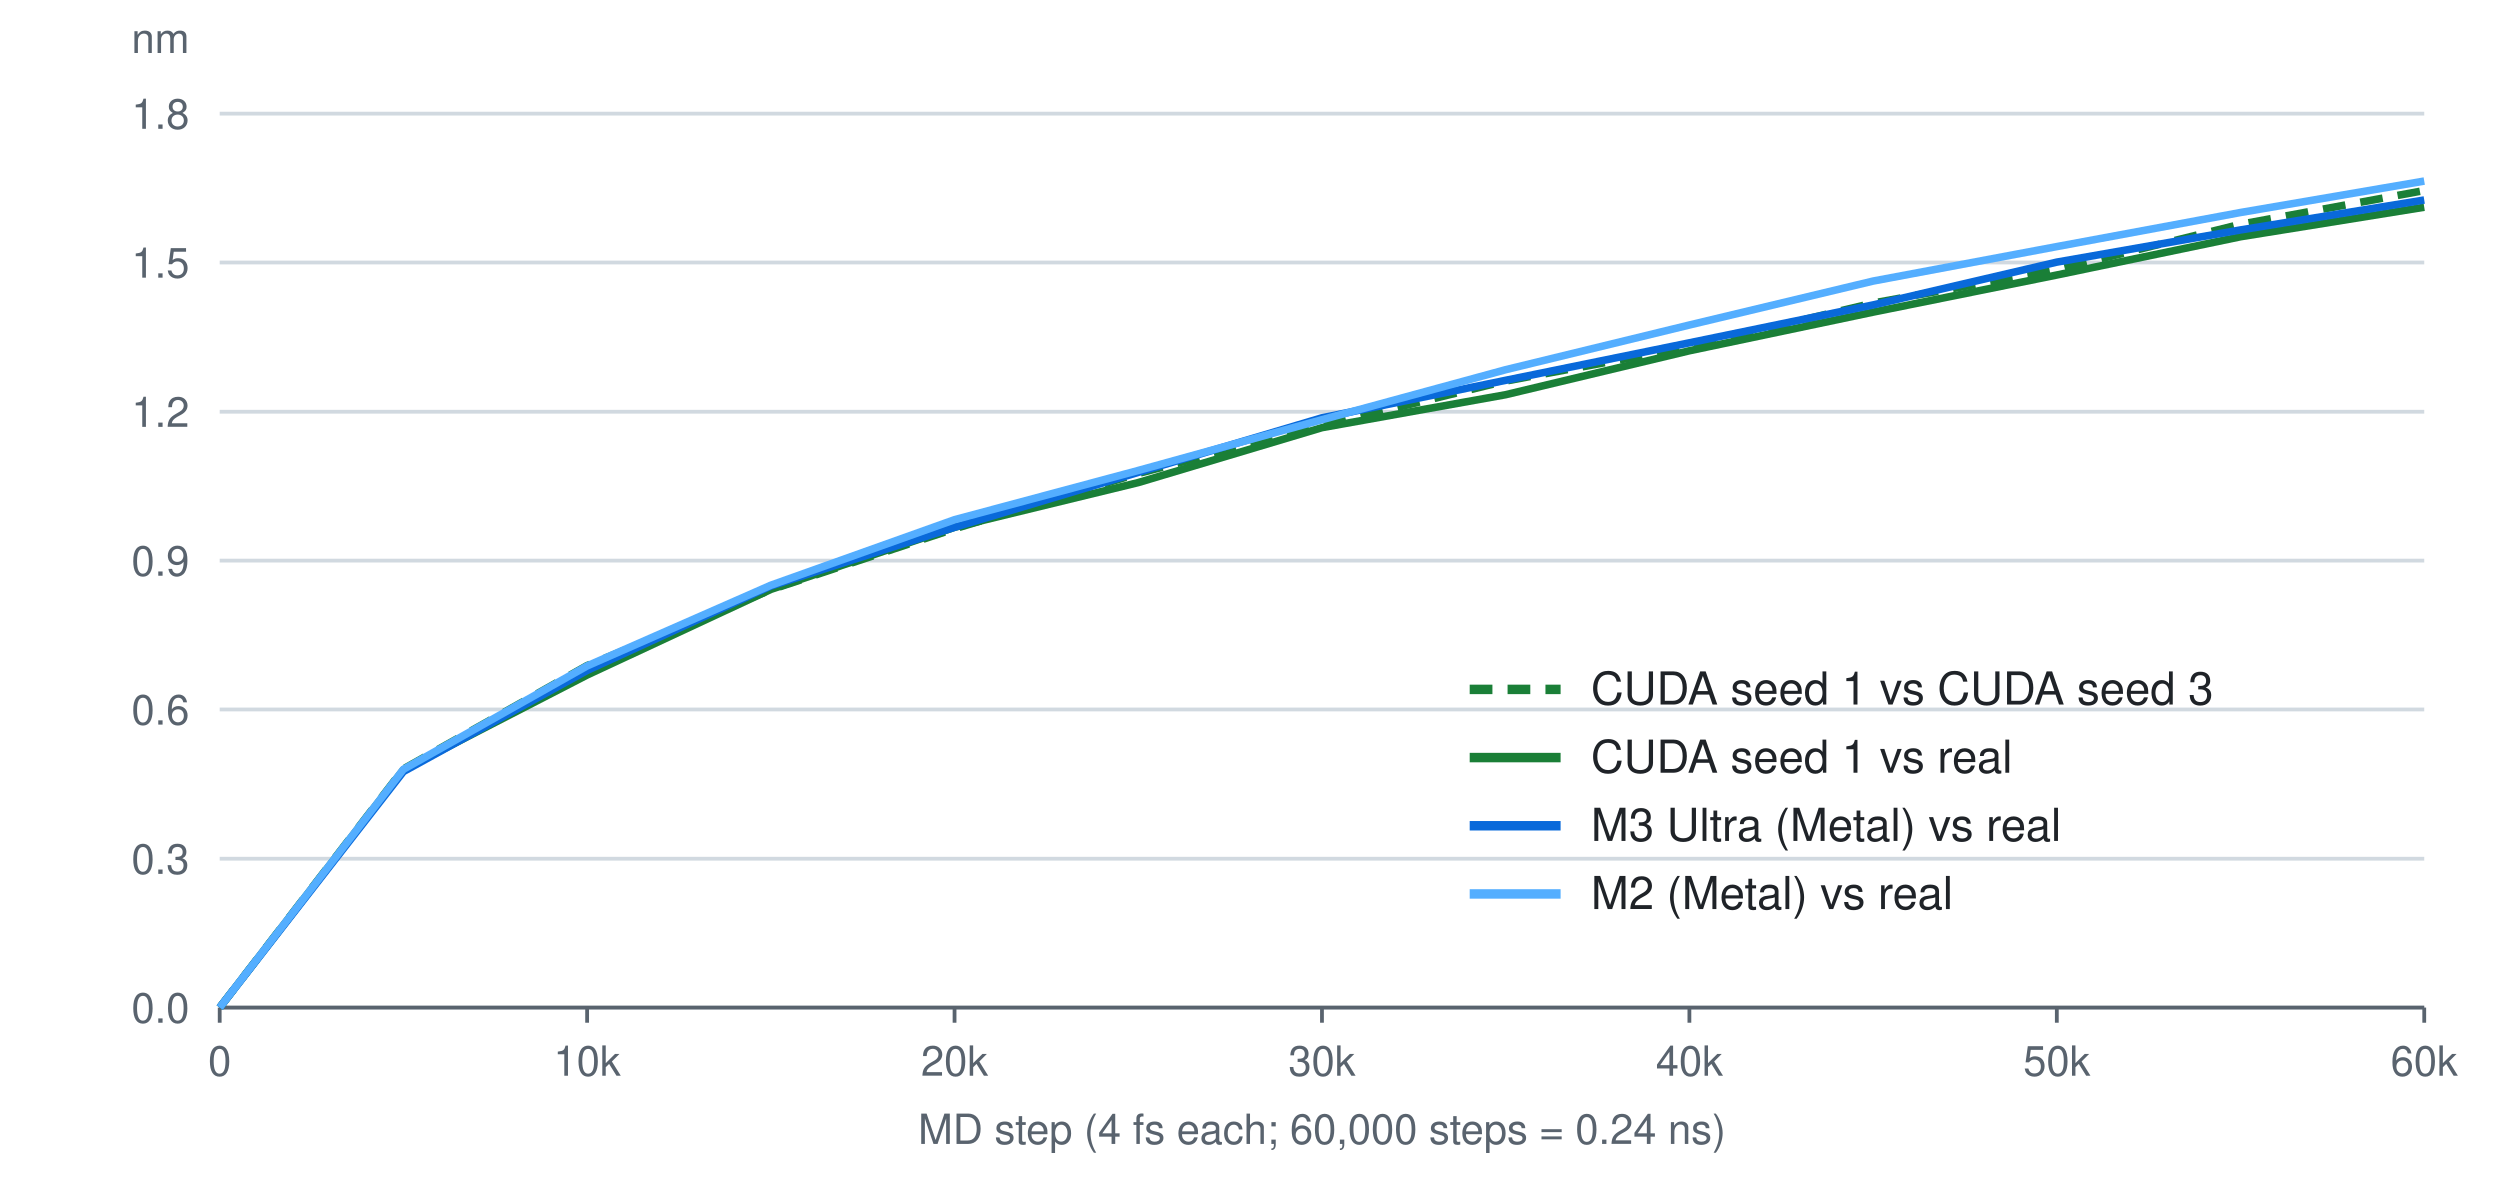
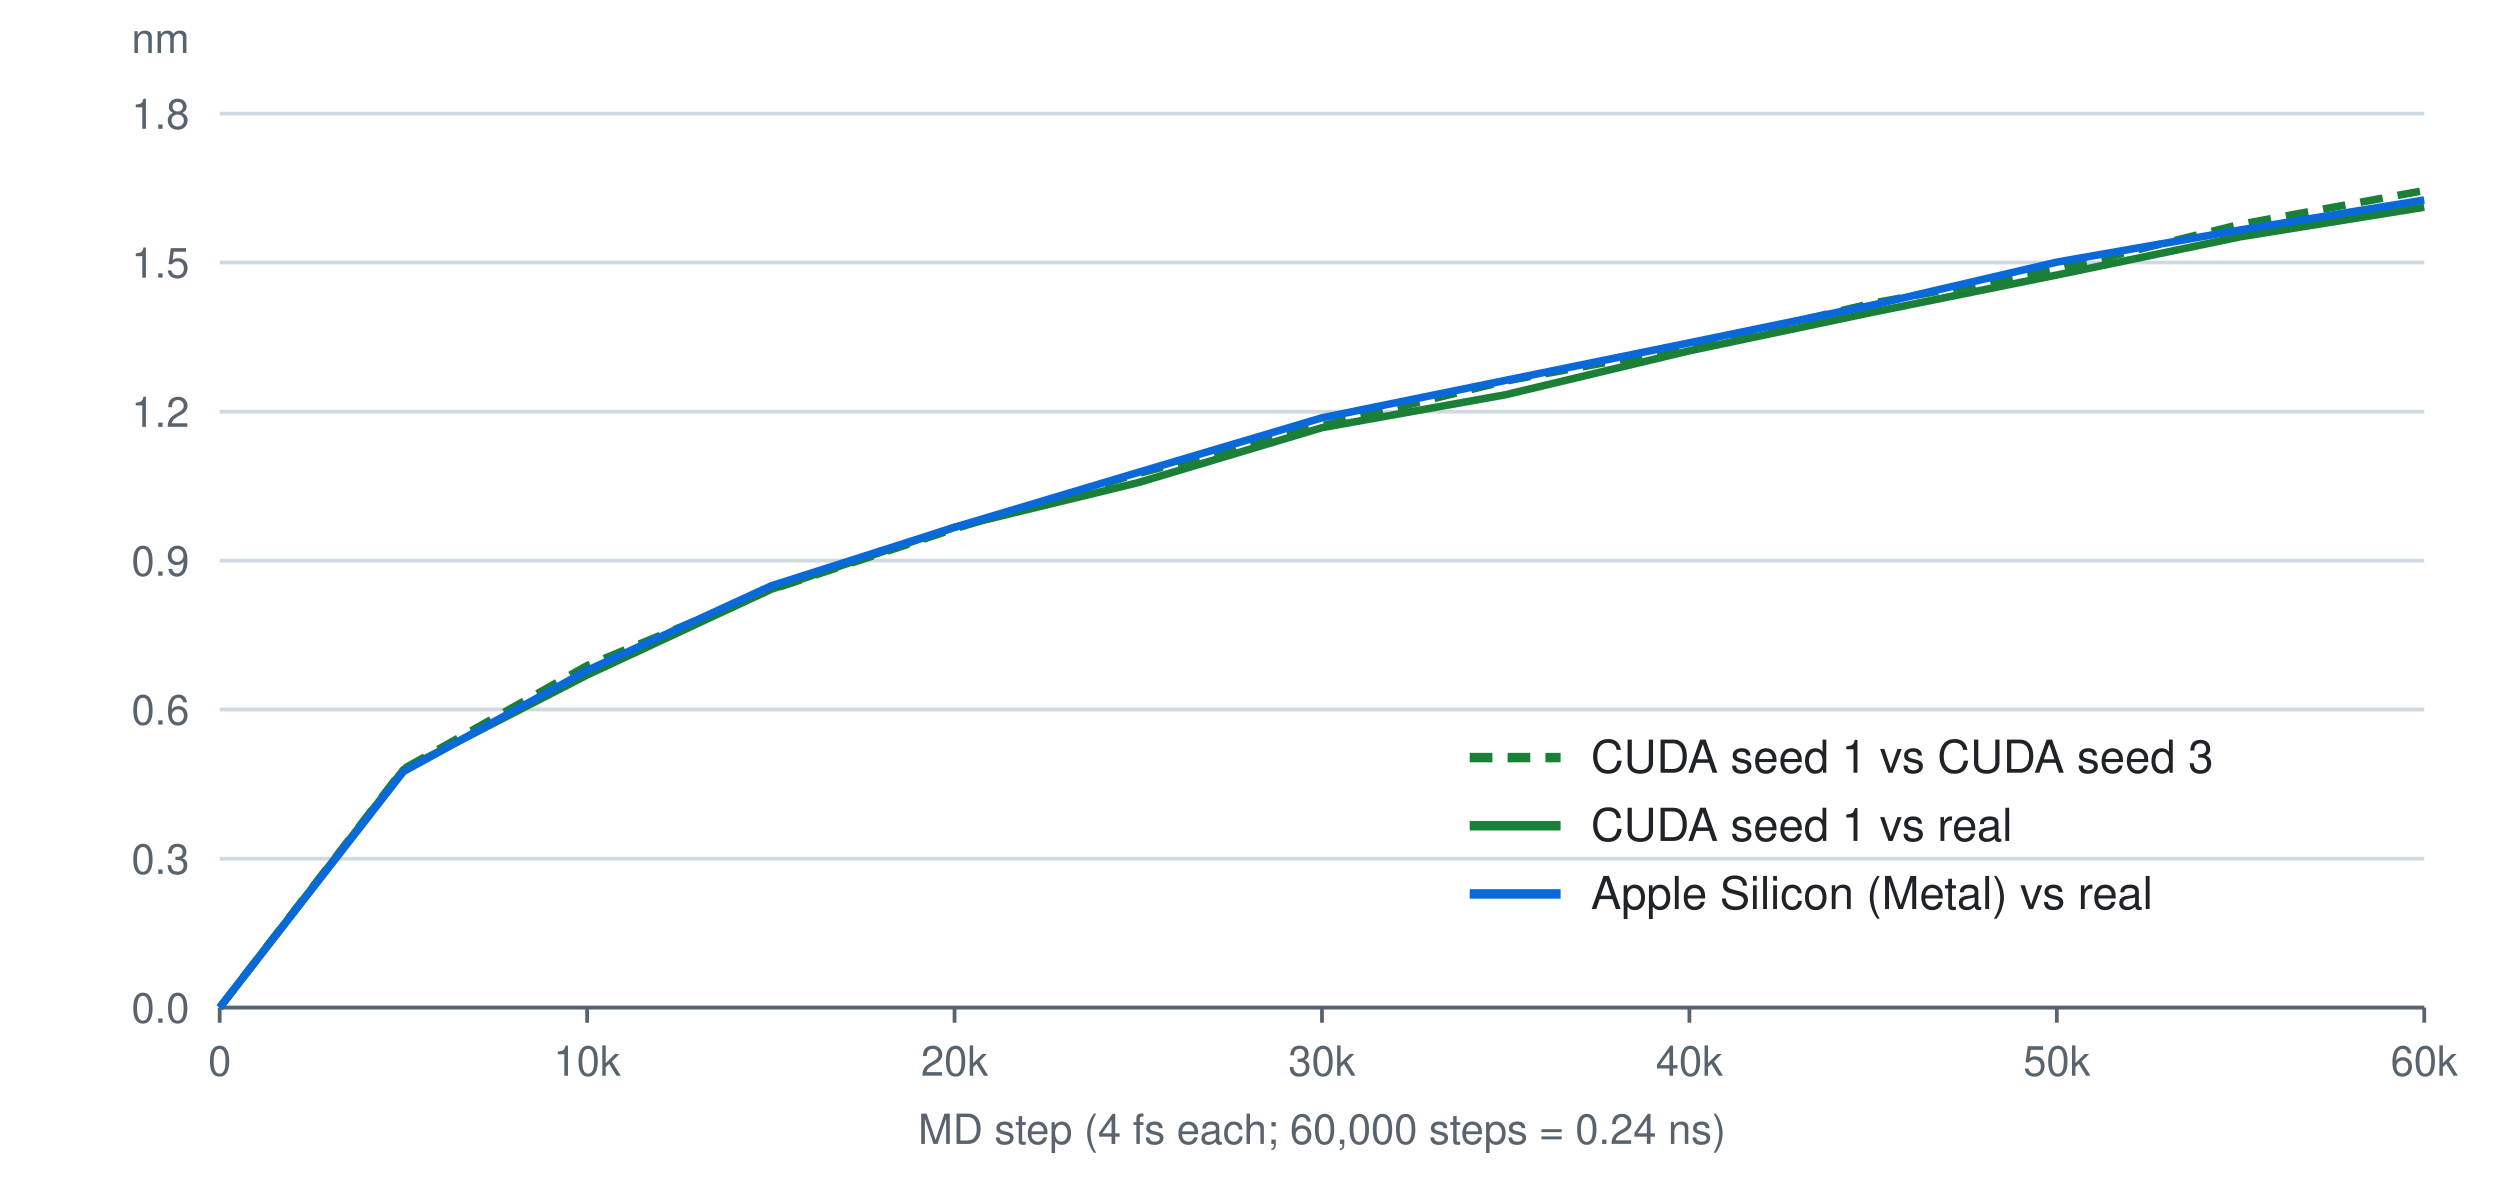
<svg xmlns="http://www.w3.org/2000/svg" width="660" height="312" viewBox="0 0 660 312" role="img" aria-label="Distance from the real trajectory against the distance between two CUDA seeds" font-family="-apple-system, BlinkMacSystemFont, 'Segoe UI', Helvetica, Arial, sans-serif">
  <line x1="58.0" y1="266.0" x2="640.0" y2="266.0" stroke="#d1d9e0" stroke-width="1.0" />
  <text x="50.0" y="270.0" font-size="11" fill="#59636e" text-anchor="end" font-weight="normal">0.0</text>
  <line x1="58.0" y1="226.7" x2="640.0" y2="226.7" stroke="#d1d9e0" stroke-width="1.0" />
  <text x="50.0" y="230.7" font-size="11" fill="#59636e" text-anchor="end" font-weight="normal">0.3</text>
  <line x1="58.0" y1="187.3" x2="640.0" y2="187.3" stroke="#d1d9e0" stroke-width="1.0" />
  <text x="50.0" y="191.3" font-size="11" fill="#59636e" text-anchor="end" font-weight="normal">0.6</text>
  <line x1="58.0" y1="148.0" x2="640.0" y2="148.0" stroke="#d1d9e0" stroke-width="1.0" />
  <text x="50.0" y="152.0" font-size="11" fill="#59636e" text-anchor="end" font-weight="normal">0.9</text>
  <line x1="58.0" y1="108.7" x2="640.0" y2="108.7" stroke="#d1d9e0" stroke-width="1.0" />
  <text x="50.0" y="112.7" font-size="11" fill="#59636e" text-anchor="end" font-weight="normal">1.2</text>
  <line x1="58.0" y1="69.3" x2="640.0" y2="69.3" stroke="#d1d9e0" stroke-width="1.0" />
  <text x="50.0" y="73.3" font-size="11" fill="#59636e" text-anchor="end" font-weight="normal">1.5</text>
  <line x1="58.0" y1="30.0" x2="640.0" y2="30.0" stroke="#d1d9e0" stroke-width="1.0" />
  <text x="50.0" y="34.0" font-size="11" fill="#59636e" text-anchor="end" font-weight="normal">1.8</text>
  <line x1="58.0" y1="266.0" x2="58.0" y2="270.0" stroke="#59636e" stroke-width="1.0" />
  <text x="58.0" y="284.0" font-size="11" fill="#59636e" text-anchor="middle" font-weight="normal">0</text>
  <line x1="155.0" y1="266.0" x2="155.0" y2="270.0" stroke="#59636e" stroke-width="1.0" />
  <text x="155.0" y="284.0" font-size="11" fill="#59636e" text-anchor="middle" font-weight="normal">10k</text>
  <line x1="252.0" y1="266.0" x2="252.0" y2="270.0" stroke="#59636e" stroke-width="1.0" />
  <text x="252.0" y="284.0" font-size="11" fill="#59636e" text-anchor="middle" font-weight="normal">20k</text>
  <line x1="349.0" y1="266.0" x2="349.0" y2="270.0" stroke="#59636e" stroke-width="1.0" />
  <text x="349.0" y="284.0" font-size="11" fill="#59636e" text-anchor="middle" font-weight="normal">30k</text>
  <line x1="446.0" y1="266.0" x2="446.0" y2="270.0" stroke="#59636e" stroke-width="1.0" />
  <text x="446.0" y="284.0" font-size="11" fill="#59636e" text-anchor="middle" font-weight="normal">40k</text>
  <line x1="543.0" y1="266.0" x2="543.0" y2="270.0" stroke="#59636e" stroke-width="1.0" />
  <text x="543.0" y="284.0" font-size="11" fill="#59636e" text-anchor="middle" font-weight="normal">50k</text>
  <line x1="640.0" y1="266.0" x2="640.0" y2="270.0" stroke="#59636e" stroke-width="1.0" />
  <text x="640.0" y="284.0" font-size="11" fill="#59636e" text-anchor="middle" font-weight="normal">60k</text>
  <line x1="58.0" y1="266.0" x2="640.0" y2="266.0" stroke="#59636e" stroke-width="1.0" />
  <text x="349.0" y="302.0" font-size="11" fill="#59636e" text-anchor="middle" font-weight="normal">MD step (4 fs each; 60,000 steps = 0.24 ns)</text>
  <text x="50.0" y="14.0" font-size="11" fill="#59636e" text-anchor="end" font-weight="normal">nm</text>
  <polyline points="58.0,266.0 106.5,203.0 155.0,175.7 203.5,155.7 252.0,139.6 300.5,125.0 349.0,112.4 397.5,100.6 446.0,91.6 494.5,80.0 543.0,71.2 591.5,59.2 640.0,50.3" fill="none" stroke="#1a7f37" stroke-width="2.0" stroke-dasharray="6 4" stroke-linejoin="round" />
  <polyline points="58.0,266.0 106.5,203.2 155.0,178.2 203.5,155.6 252.0,139.2 300.5,127.4 349.0,112.9 397.5,104.2 446.0,92.6 494.5,82.4 543.0,72.6 591.5,62.5 640.0,54.7" fill="none" stroke="#1a7f37" stroke-width="2.0" stroke-linejoin="round" />
  <polyline points="58.0,266.0 106.5,203.7 155.0,177.0 203.5,154.7 252.0,139.2 300.5,124.7 349.0,110.3 397.5,100.4 446.0,90.5 494.5,80.5 543.0,69.2 591.5,60.7 640.0,52.8" fill="none" stroke="#0969da" stroke-width="2.0" stroke-linejoin="round" />
-   <polyline points="58.0,266.0 106.5,203.1 155.0,175.8 203.5,154.5 252.0,137.2 300.5,124.2 349.0,110.8 397.5,97.6 446.0,85.8 494.5,74.2 543.0,65.1 591.5,56.1 640.0,47.8" fill="none" stroke="#54aeff" stroke-width="2.0" stroke-linejoin="round" />
-   <line x1="388.0" y1="182.0" x2="412.0" y2="182.0" stroke="#1a7f37" stroke-width="2.5" stroke-dasharray="6 4" />
-   <text x="420.0" y="186.0" font-size="12" fill="#1f2328" text-anchor="start" font-weight="normal">CUDA seed 1 vs CUDA seed 3</text>
-   <line x1="388.0" y1="200.0" x2="412.0" y2="200.0" stroke="#1a7f37" stroke-width="2.5" />
-   <text x="420.0" y="204.0" font-size="12" fill="#1f2328" text-anchor="start" font-weight="normal">CUDA seed 1 vs real</text>
-   <line x1="388.0" y1="218.0" x2="412.0" y2="218.0" stroke="#0969da" stroke-width="2.5" />
-   <text x="420.0" y="222.0" font-size="12" fill="#1f2328" text-anchor="start" font-weight="normal">M3 Ultra (Metal) vs real</text>
-   <line x1="388.0" y1="236.0" x2="412.0" y2="236.0" stroke="#54aeff" stroke-width="2.5" />
-   <text x="420.0" y="240.0" font-size="12" fill="#1f2328" text-anchor="start" font-weight="normal">M2 (Metal) vs real</text>
+   <line x1="388.0" y1="200.0" x2="412.0" y2="200.0" stroke="#1a7f37" stroke-width="2.5" stroke-dasharray="6 4" />
+   <text x="420.0" y="204.0" font-size="12" fill="#1f2328" text-anchor="start" font-weight="normal">CUDA seed 1 vs CUDA seed 3</text>
+   <line x1="388.0" y1="218.0" x2="412.0" y2="218.0" stroke="#1a7f37" stroke-width="2.5" />
+   <text x="420.0" y="222.0" font-size="12" fill="#1f2328" text-anchor="start" font-weight="normal">CUDA seed 1 vs real</text>
+   <line x1="388.0" y1="236.0" x2="412.0" y2="236.0" stroke="#0969da" stroke-width="2.5" />
+   <text x="420.0" y="240.0" font-size="12" fill="#1f2328" text-anchor="start" font-weight="normal">Apple Silicon (Metal) vs real</text>
</svg>
